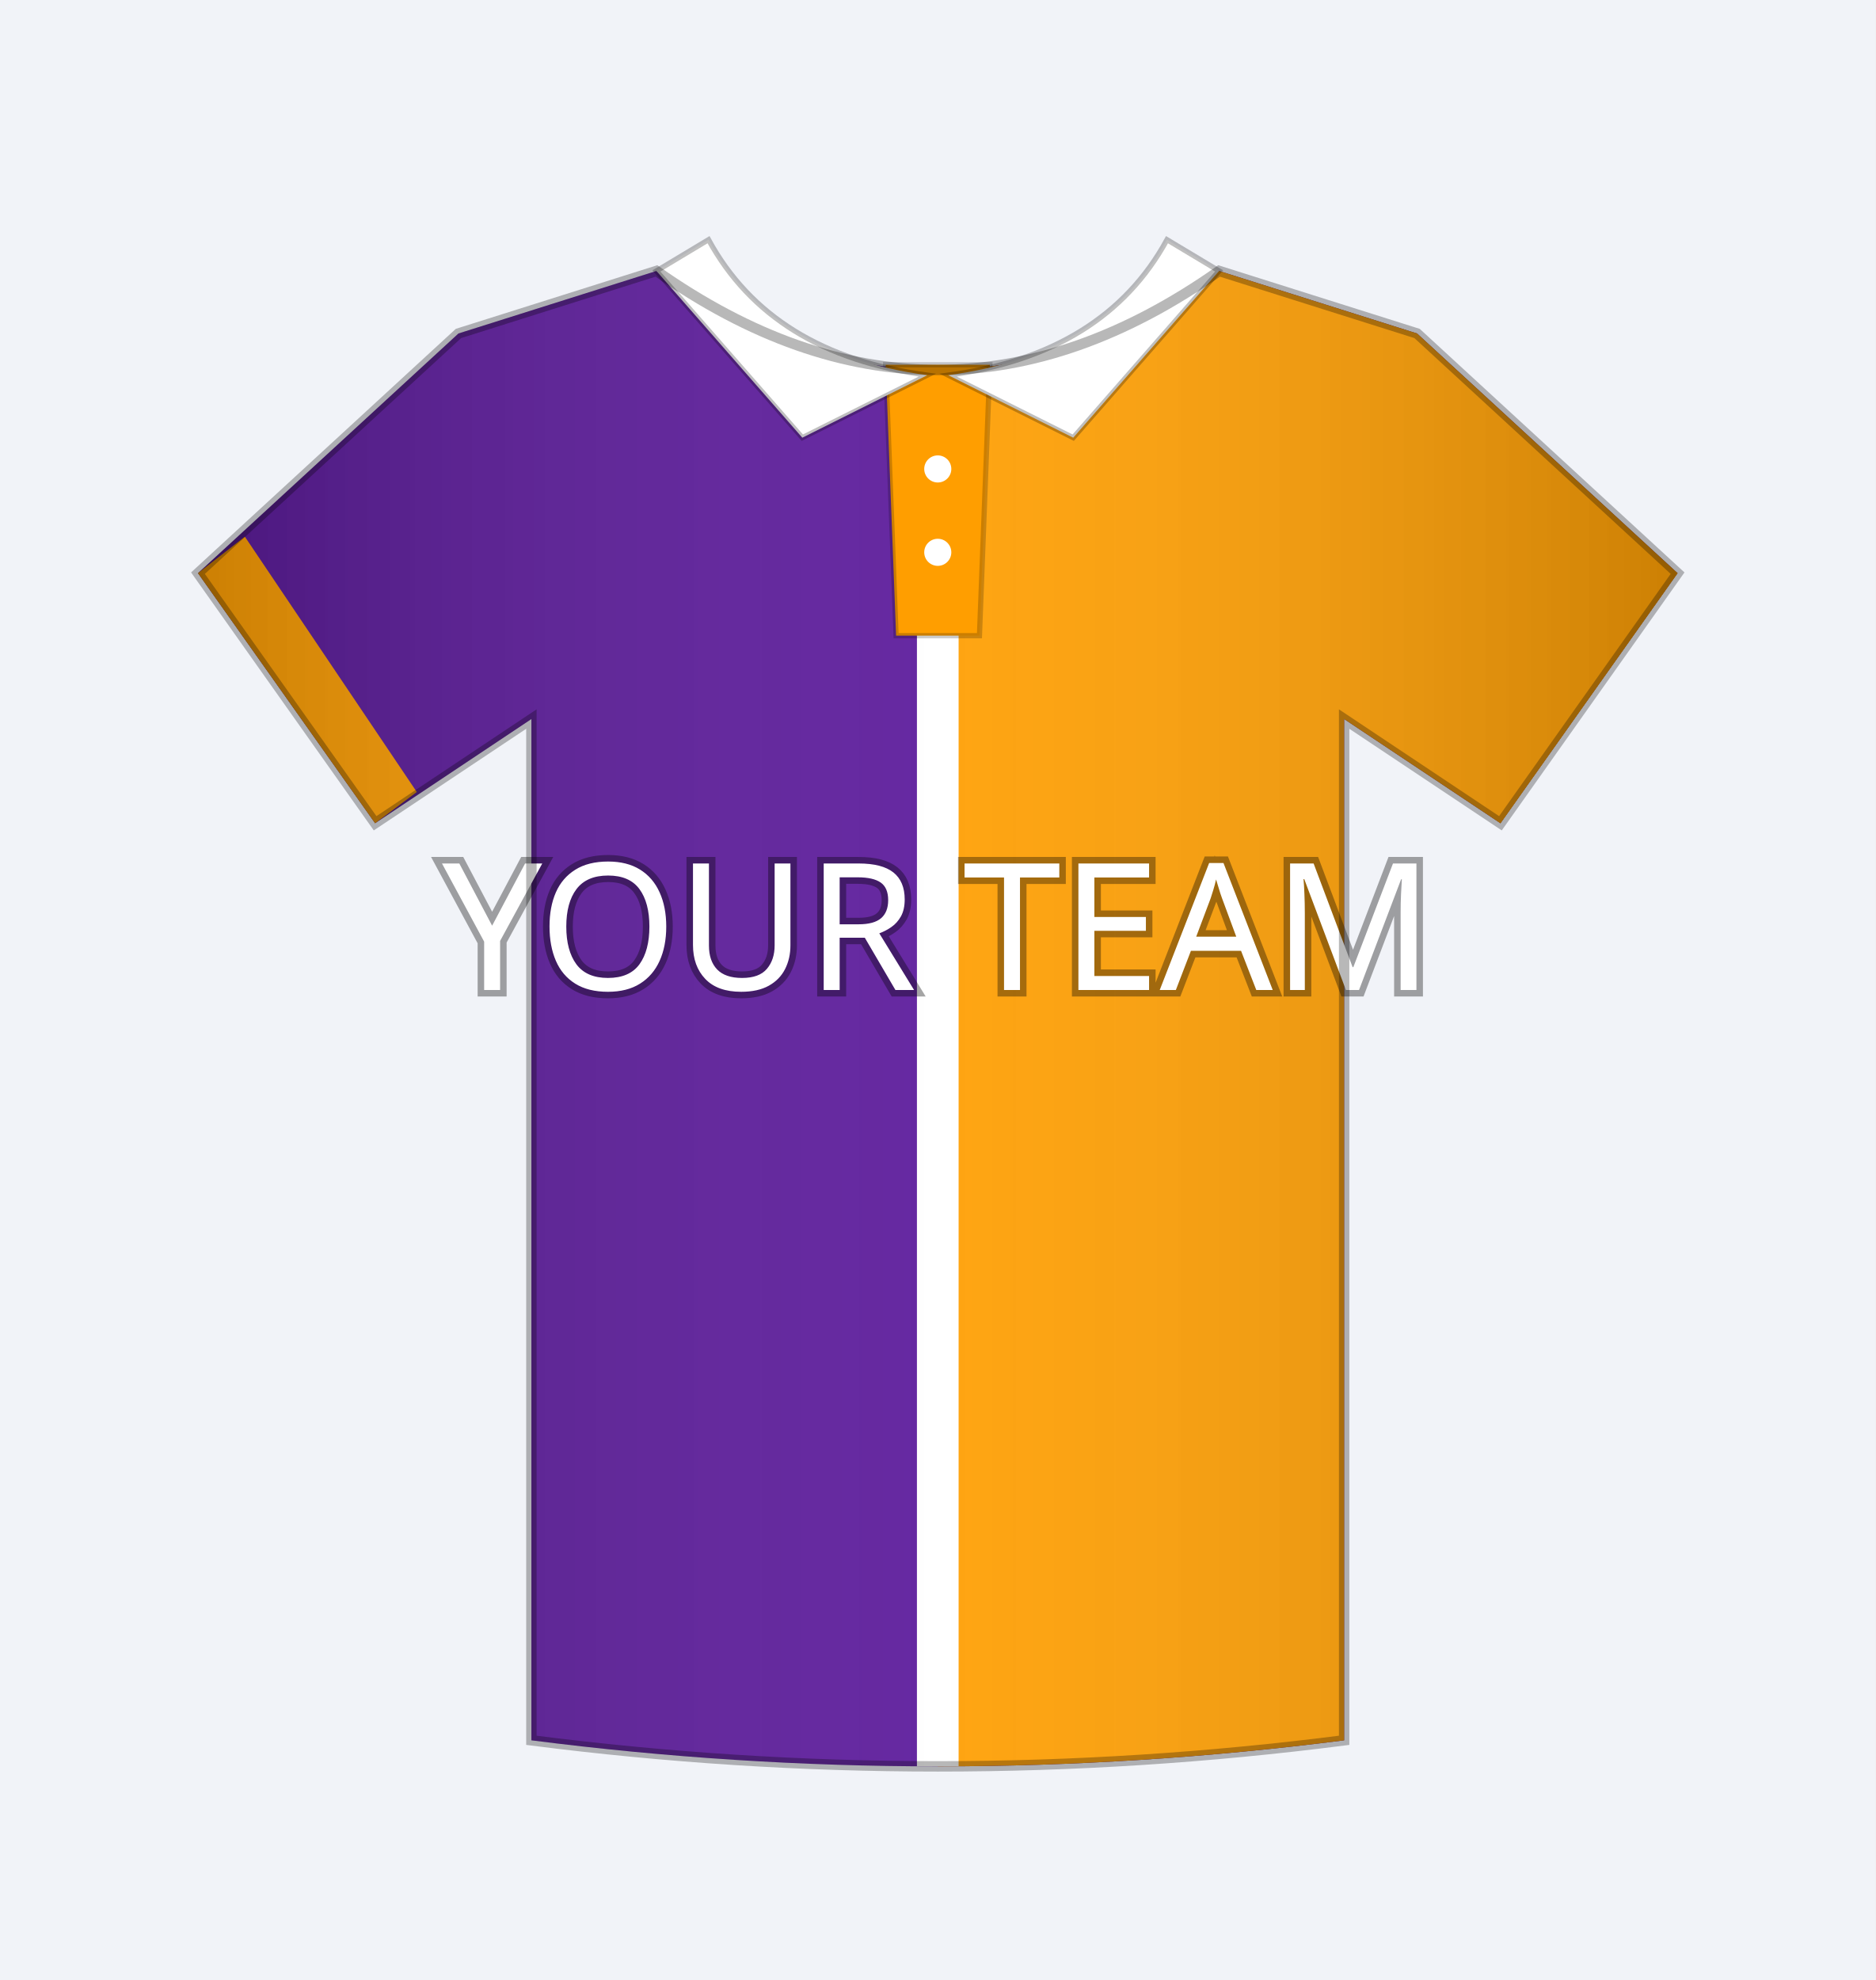
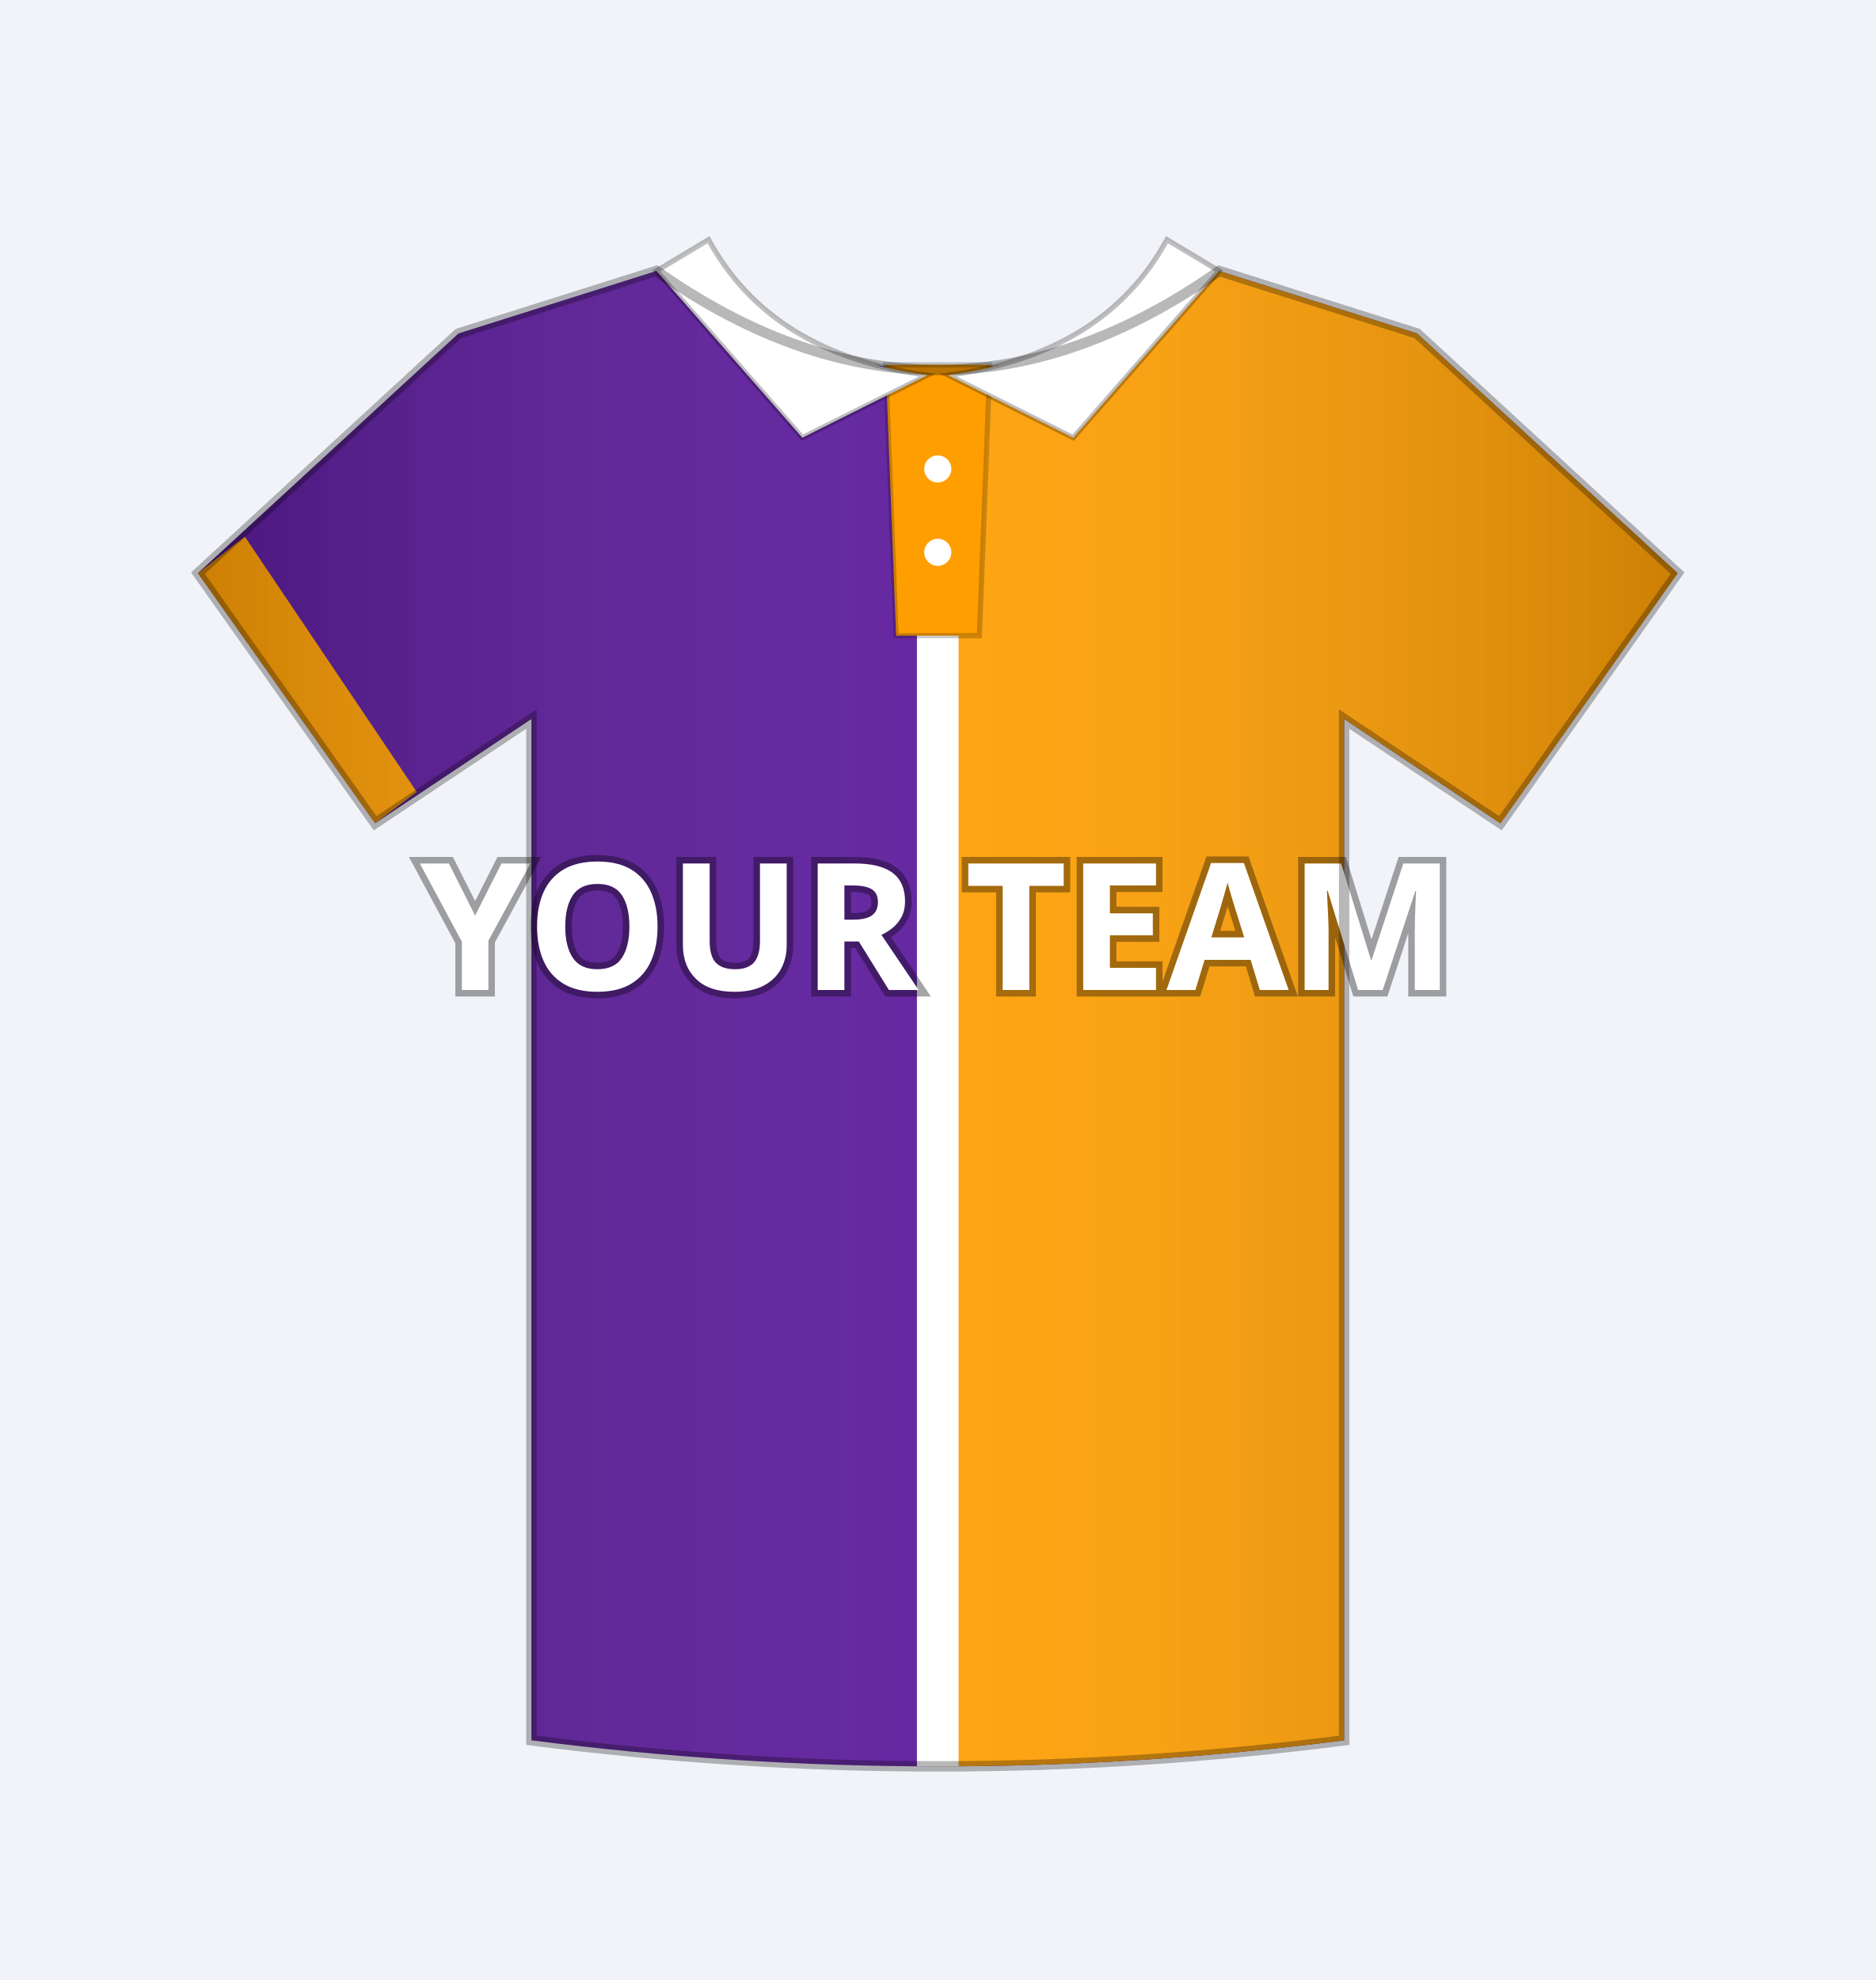
<svg xmlns="http://www.w3.org/2000/svg" viewBox="-30 -30 360 380" width="720" height="760" role="img" aria-label="Jersey front view">
  <rect x="-30" y="-30" width="360" height="380" fill="#f1f3f8" />
  <defs>
-     <clipPath id="j9clfjc">
+     <clipPath id="j987p9c">
      <path d="M96 22 L58 34 L8 80 L42 128 L72 108 L72 304 Q150 314 228 304 L228 108 L258 128 L292 80 L242 34 L204 22 Q150 60 96 22 Z" />
    </clipPath>
-     <linearGradient id="j9clfjs" x1="0" y1="0" x2="1" y2="0">
+     <linearGradient id="j987p9s" x1="0" y1="0" x2="1" y2="0">
      <stop offset="0" stop-color="#000" stop-opacity=".22" />
      <stop offset=".5" stop-color="#fff" stop-opacity=".07" />
      <stop offset="1" stop-color="#000" stop-opacity=".22" />
    </linearGradient>
  </defs>
-   <g clip-path="url(#j9clfjc)">
+   <g clip-path="url(#j987p9c)">
    <rect width="300" height="340" fill="#5a189a" />
    <rect x="150" y="0" width="150" height="340" fill="#ff9e00" />
    <rect x="146" y="0" width="8" height="340" fill="#ffffff" />
    <path d="M8 80 L42 128 L50 122 L17 73Z" fill="#ff9e00" />
    <path d="M292 80 L258 128 L250 122 L283 73Z" fill="#ff9e00" />
-     <rect width="300" height="340" fill="url(#j9clfjs)" />
+     <rect width="300" height="340" fill="url(#j987p9s)" />
  </g>
  <path d="M140 40 L160 40 L158 92 L142 92Z" fill="#ff9e00" stroke="rgba(0,0,0,.2)" />
  <circle cx="150" cy="60" r="2.6" fill="#ffffff" />
  <circle cx="150" cy="76" r="2.6" fill="#ffffff" />
  <path d="M96 22 L124 54 L148 42 Q118 38 106 16Z" fill="#ffffff" stroke="rgba(0,0,0,.25)" />
  <path d="M204 22 L176 54 L152 42 Q182 38 194 16Z" fill="#ffffff" stroke="rgba(0,0,0,.25)" />
-   <text x="150" y="160" font-size="34.0" font-family="Bebas Neue,Impact,Arial Narrow,sans-serif" text-anchor="middle" fill="#ffffff" stroke="rgba(0,0,0,.35)" stroke-width="2.5" paint-order="stroke">YOUR TEAM</text>
+   <text x="150" y="160" font-size="34.0" font-family="Bebas Neue,Impact,Arial Narrow,sans-serif" text-anchor="middle" font-weight="700" fill="#ffffff" stroke="rgba(0,0,0,.35)" stroke-width="2.5" paint-order="stroke">YOUR TEAM</text>
  <path d="M96 22 L58 34 L8 80 L42 128 L72 108 L72 304 Q150 314 228 304 L228 108 L258 128 L292 80 L242 34 L204 22 Q150 60 96 22 Z" fill="none" stroke="rgba(0,0,0,.28)" stroke-width="2" />
</svg>
